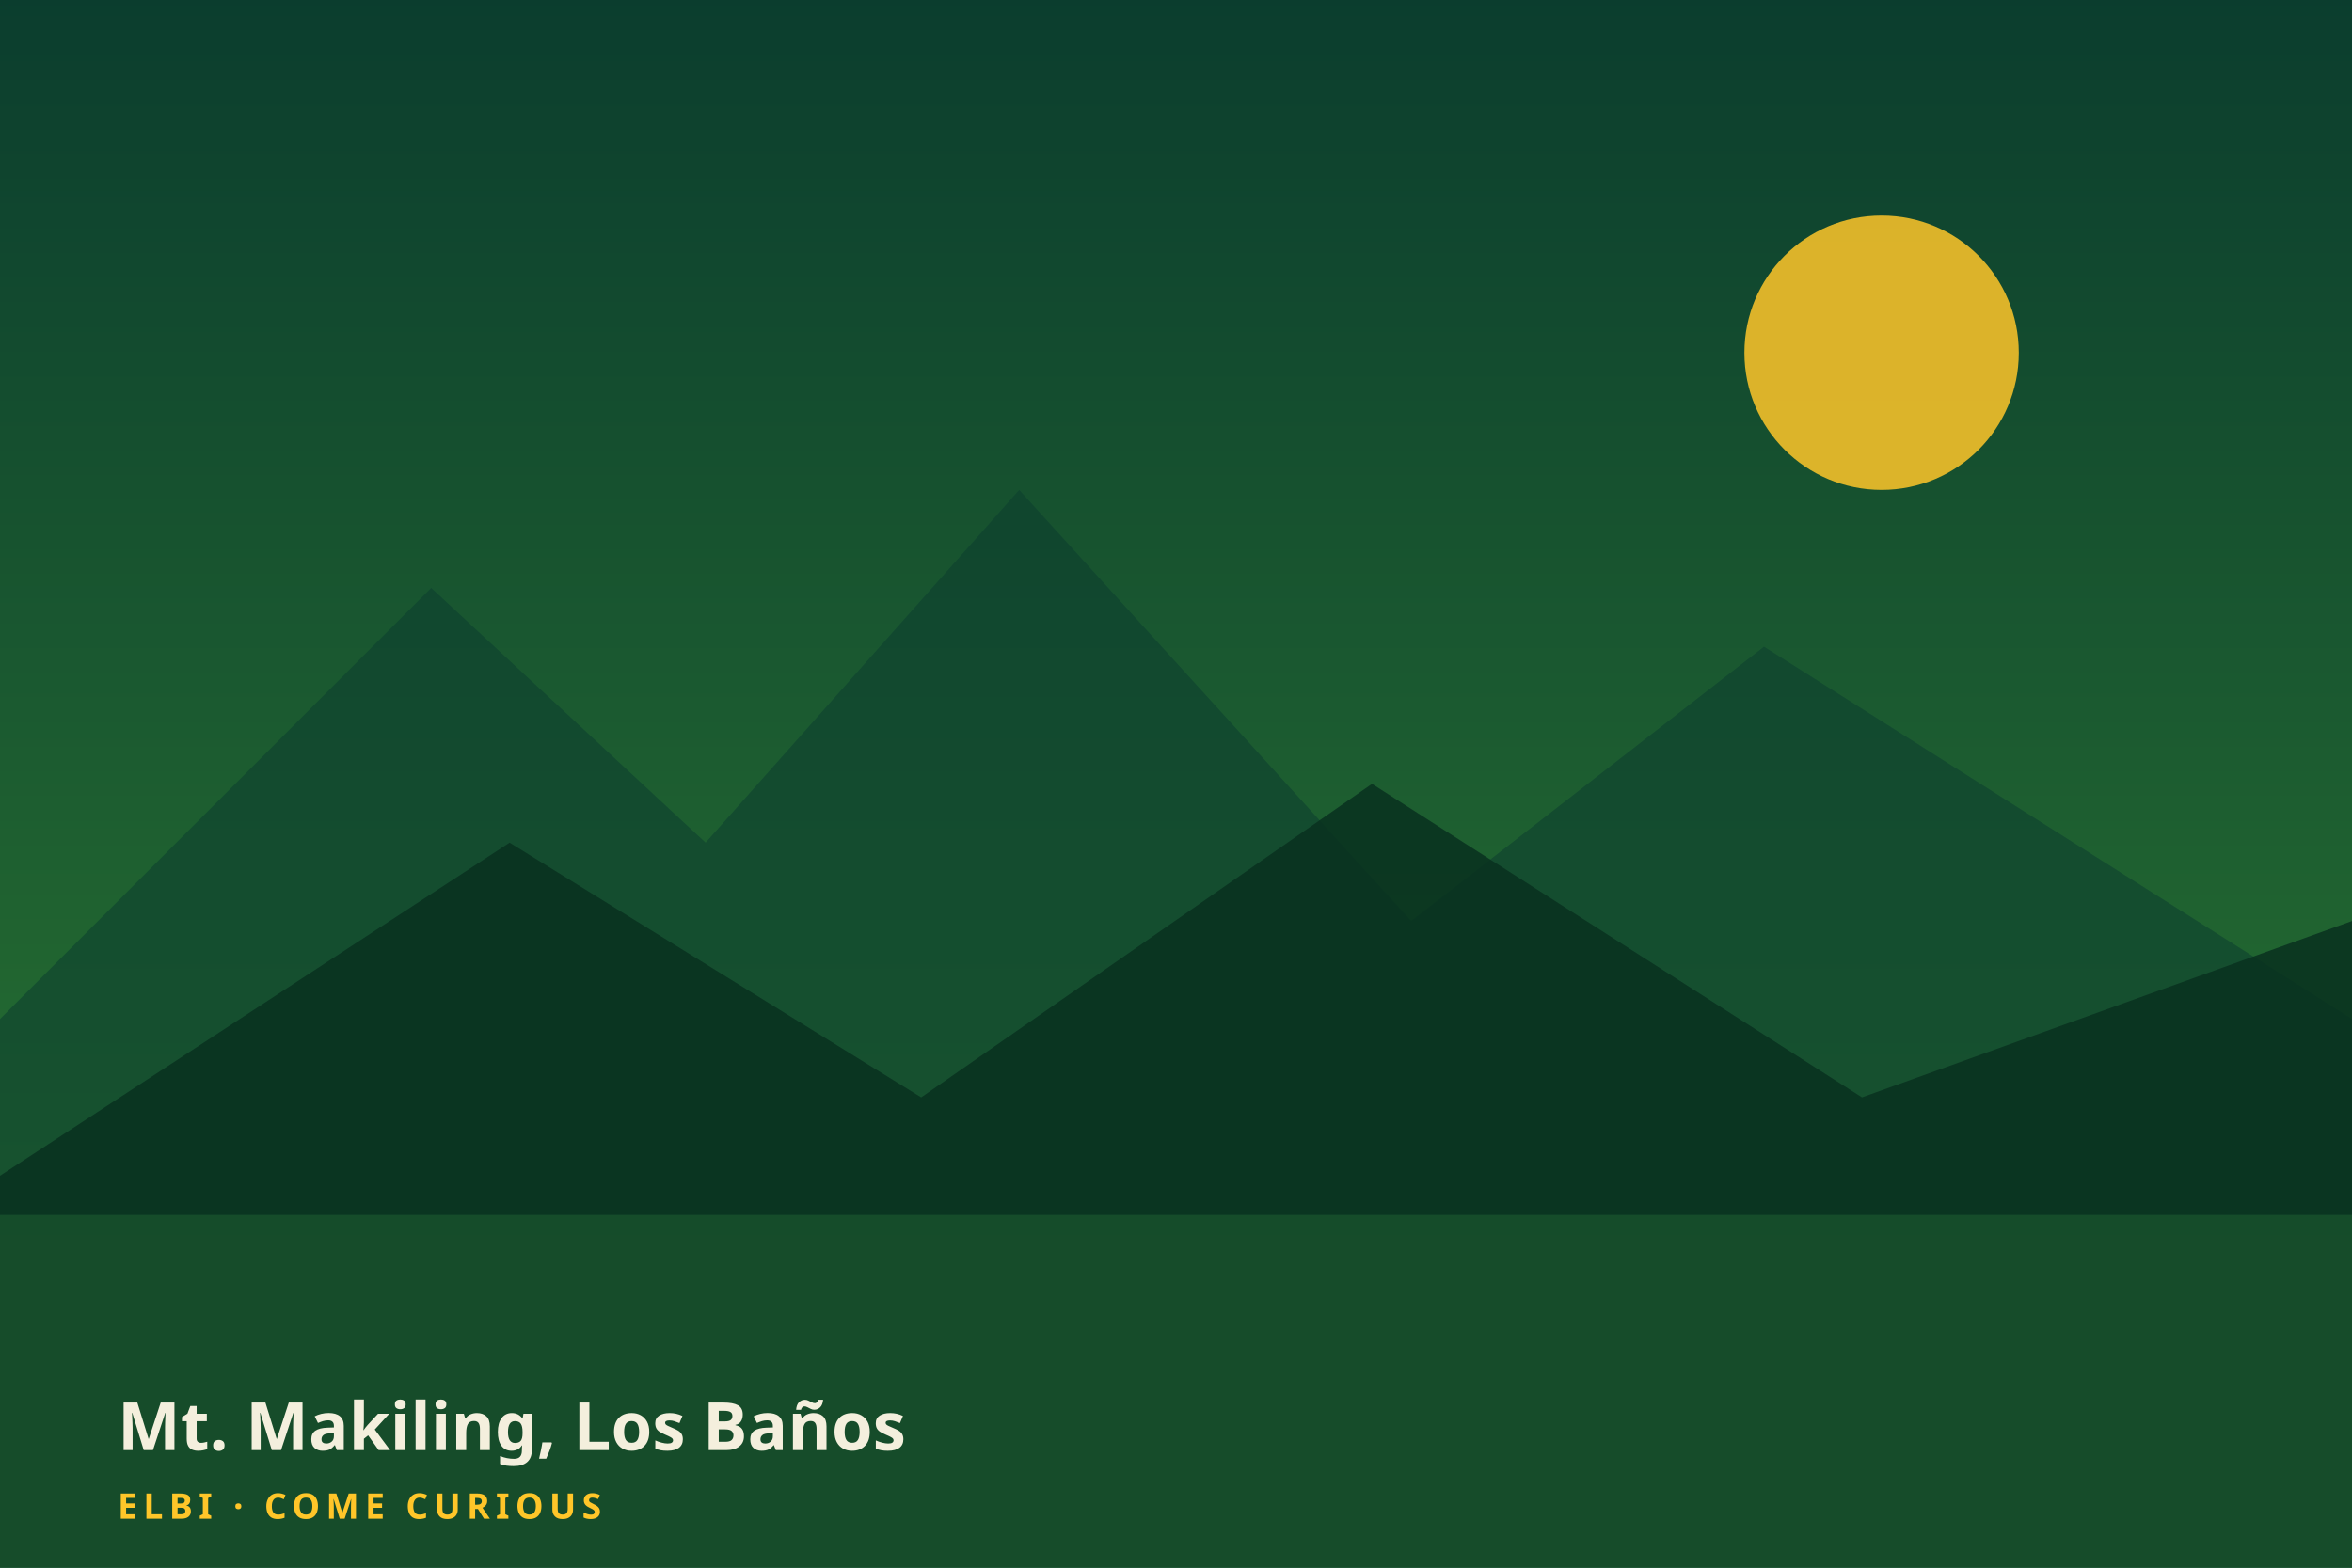
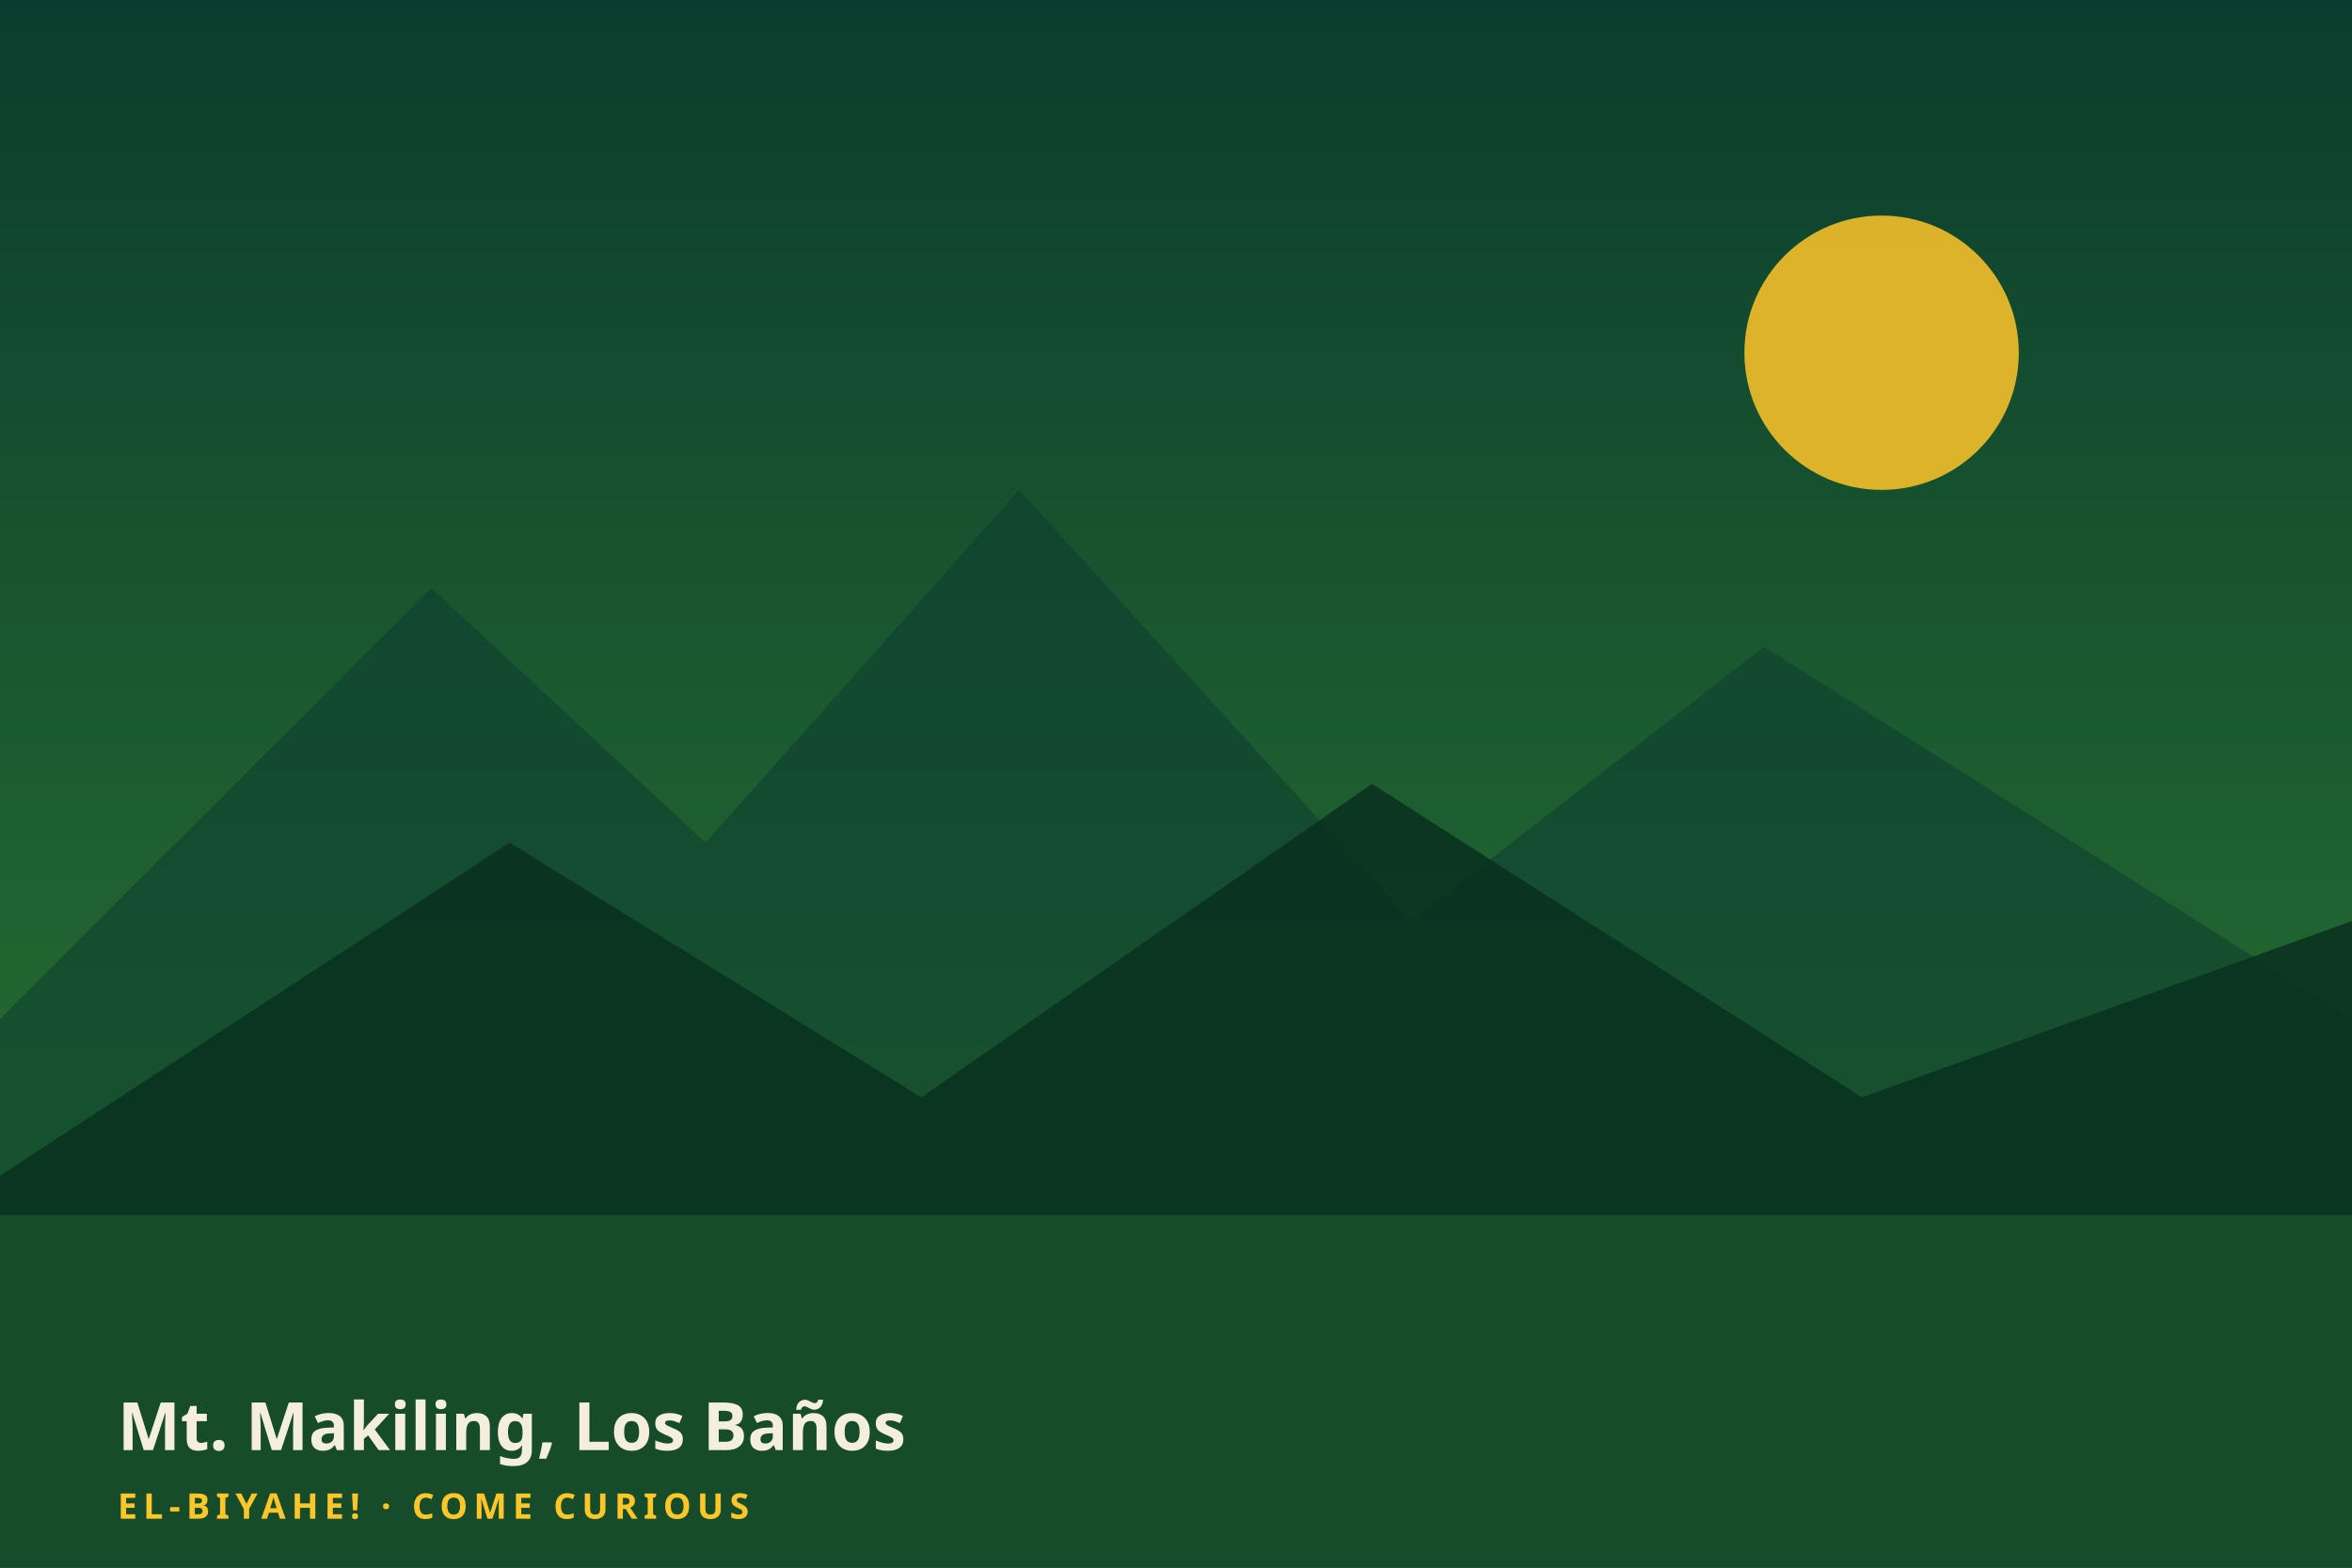
<svg xmlns="http://www.w3.org/2000/svg" width="1200" height="800" viewBox="0 0 1200 800" font-family="Poppins,Segoe UI,sans-serif">
  <defs>
    <linearGradient id="sky" x1="0" y1="0" x2="0" y2="1">
      <stop offset="0" stop-color="#0B3D2E" />
      <stop offset="1" stop-color="#2E7D32" />
    </linearGradient>
  </defs>
  <rect width="1200" height="800" fill="url(#sky)" />
  <circle cx="960" cy="180" r="70" fill="#FFC629" opacity="0.85" />
  <path d="M0 520 L220 300 L360 430 L520 250 L720 470 L900 330 L1200 520 L1200 800 L0 800 Z" fill="#0B3D2E" opacity="0.55" />
  <path d="M0 600 L260 430 L470 560 L700 400 L950 560 L1200 470 L1200 800 L0 800 Z" fill="#08301F" opacity="0.85" />
  <rect y="620" width="1200" height="180" fill="#0B3D2E" opacity="0.4" />
  <rect y="620" width="1200" height="180" fill="#2E7D32" opacity="0.3" />
  <text x="60" y="740" fill="#FFF7E6" font-size="34" font-weight="700" opacity="0.95">Mt. Makiling, Los Baños</text>
-   <text x="60" y="775" fill="#FFC629" font-size="18" font-weight="600" letter-spacing="3">ELBI · COME CURIOUS</text>
+   <text x="60" y="775" fill="#FFC629" font-size="18" font-weight="600" letter-spacing="3">EL-BIYAHE! · COME CURIOUS</text>
</svg>
